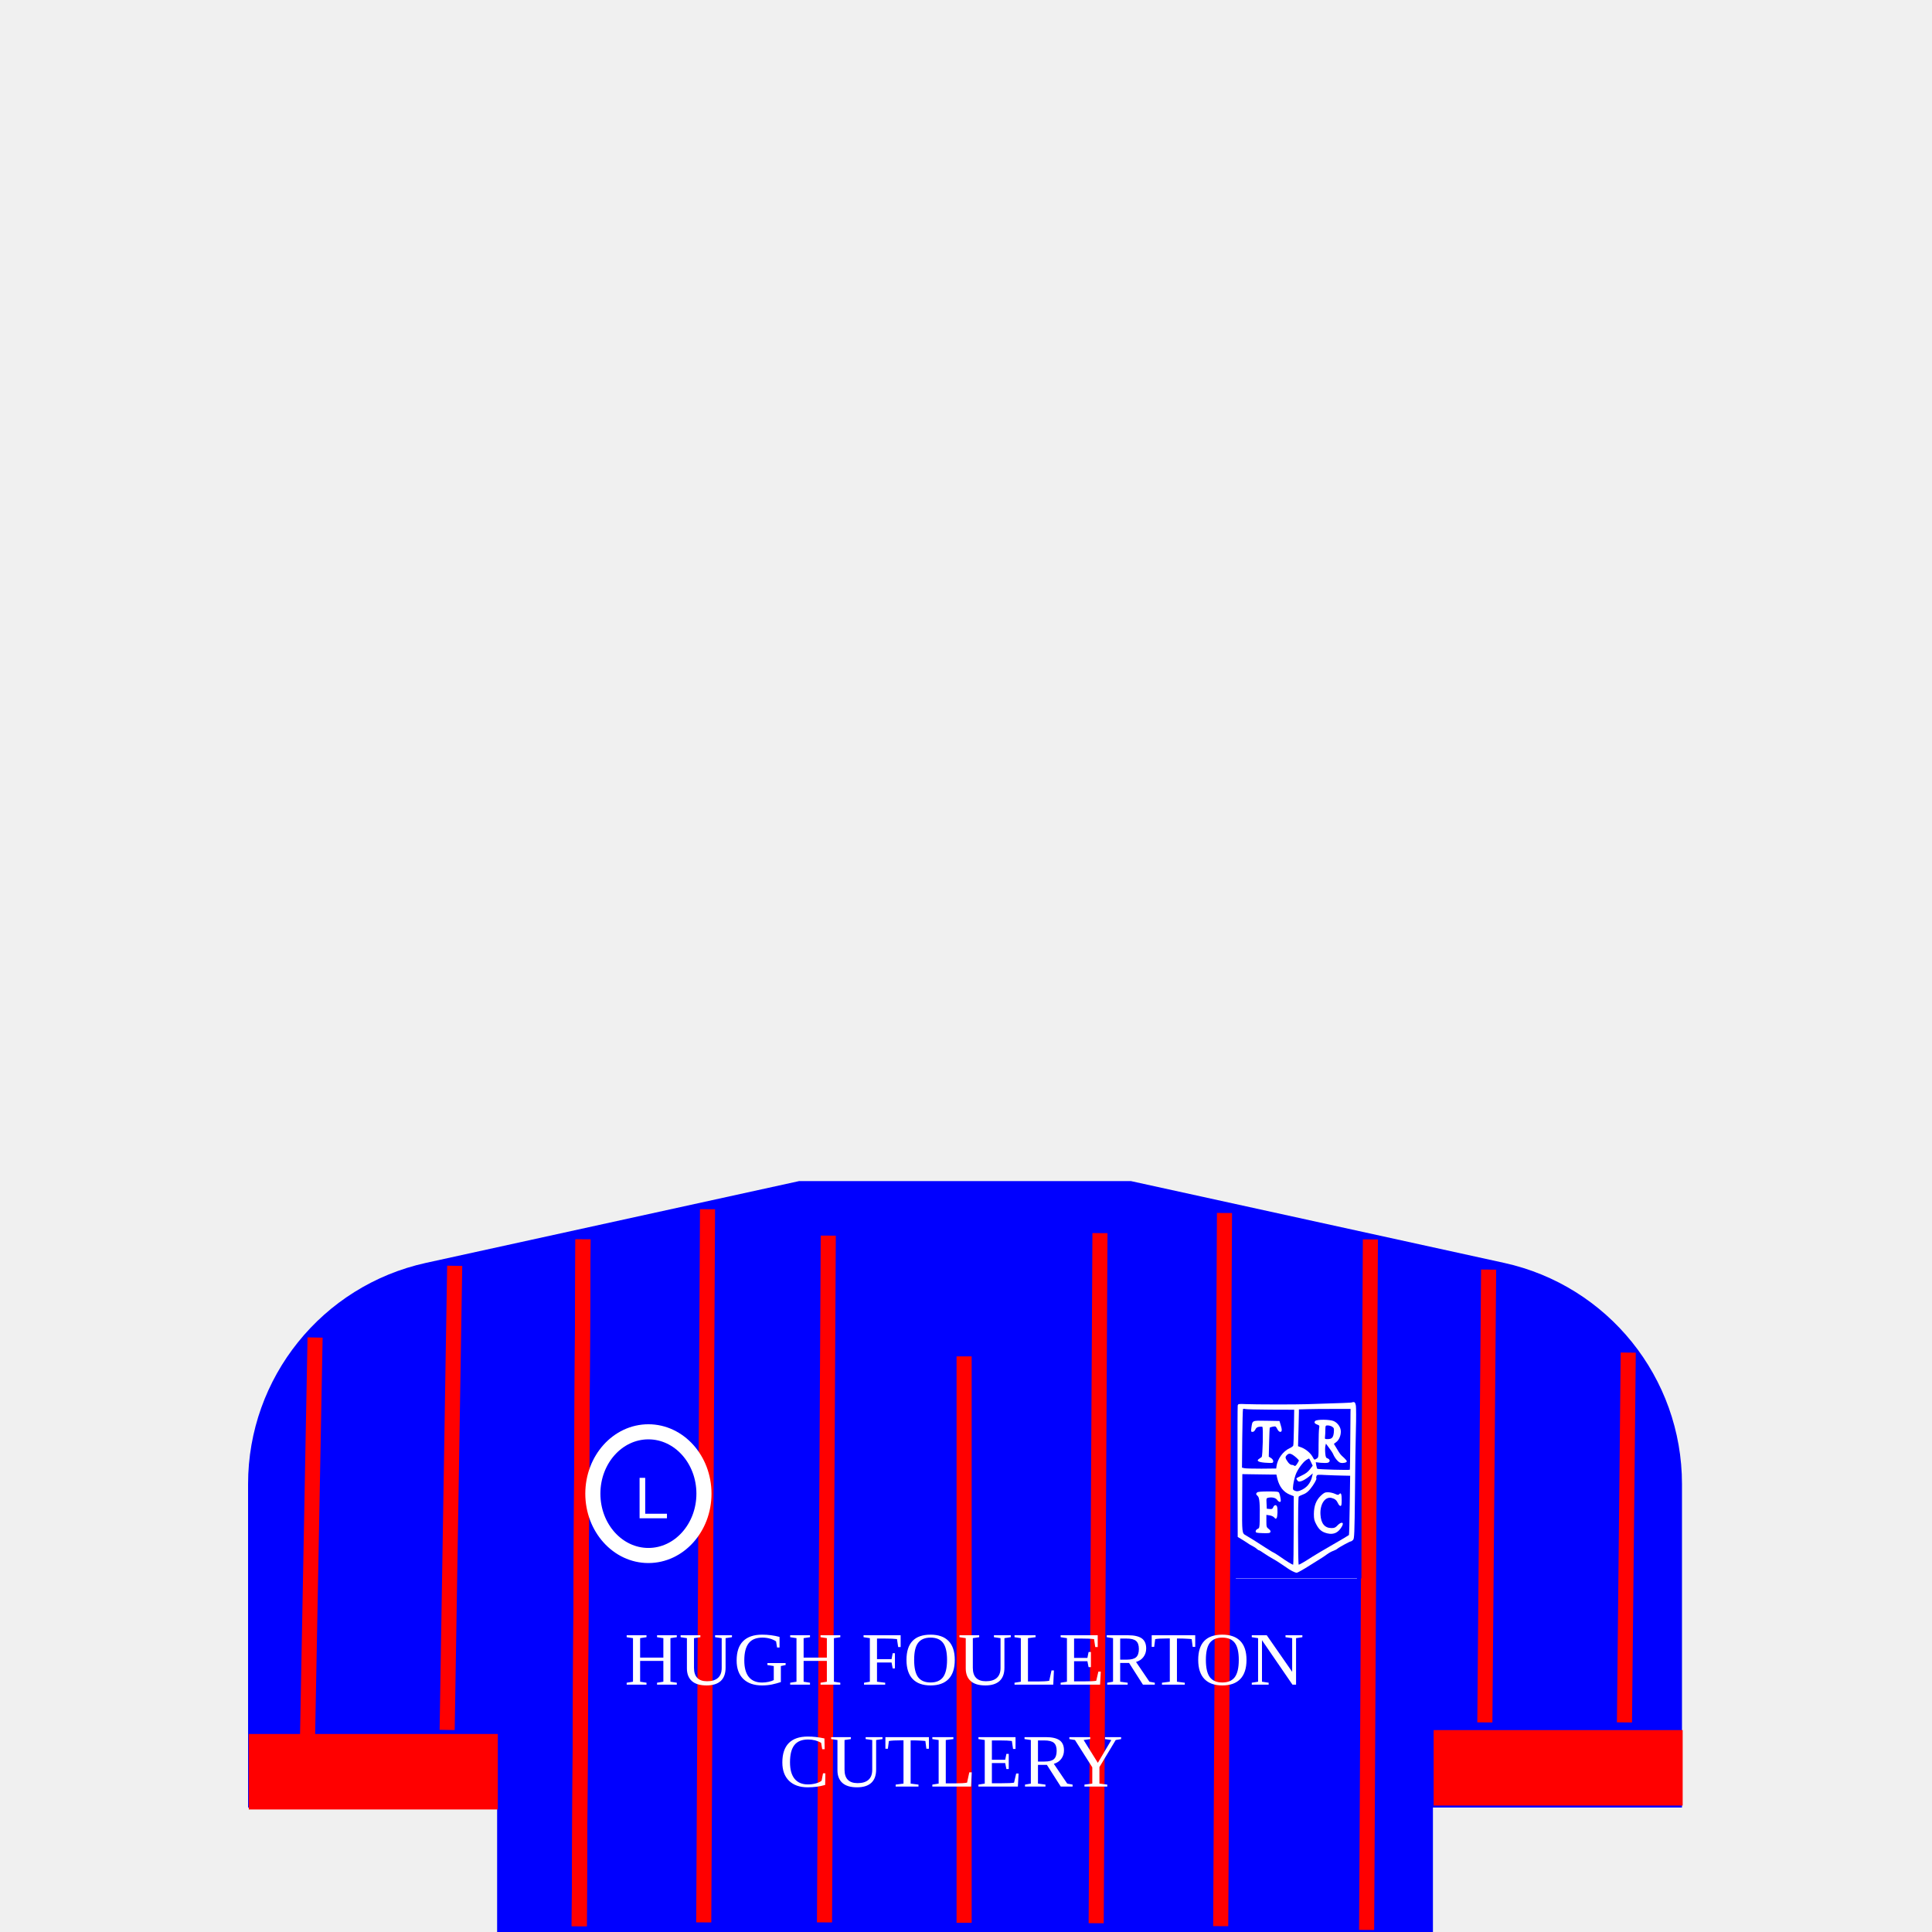
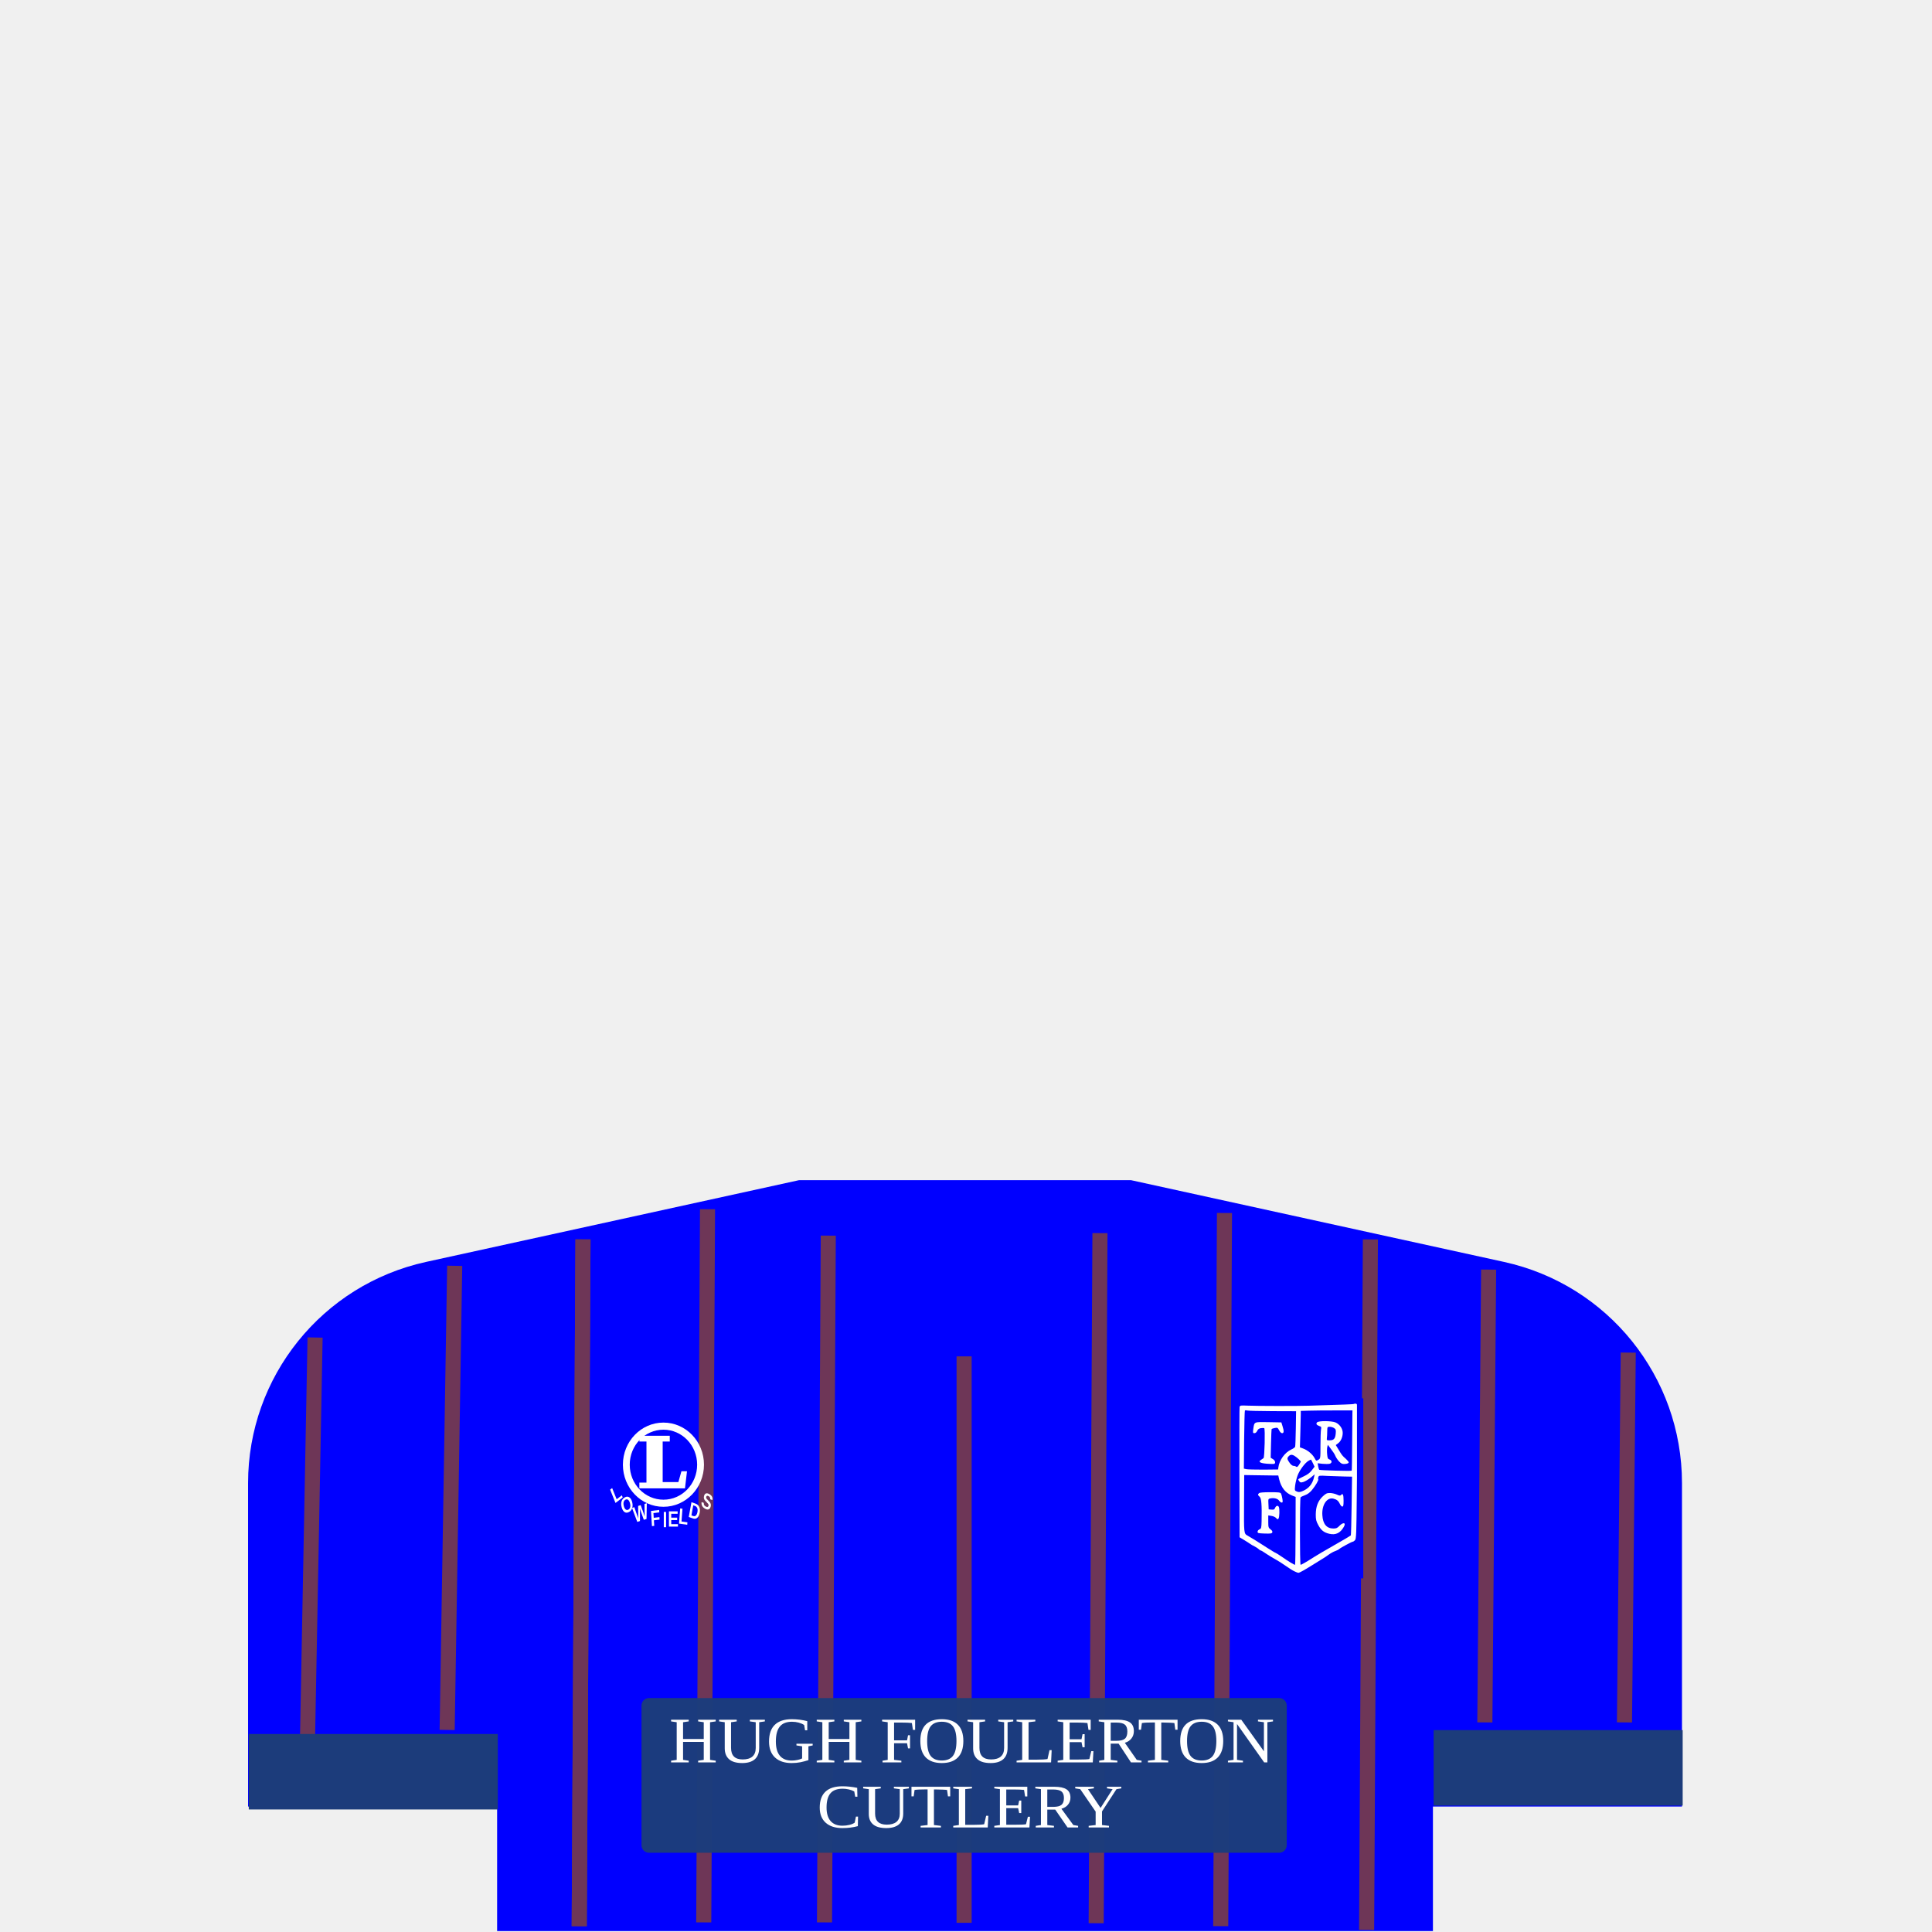
<svg xmlns="http://www.w3.org/2000/svg" width="512" height="512">
-   <g id="shirt">
-     <g id="chest">
-       <path fill="#0000ff" d="m255.742,313.009l44,0l98.846,21.665c27.533,6.035 47.154,30.421 47.154,58.609l0,85.726l-66,0l0,33l-124,0l-124,0l0,-33l-66,0l0,-85.726c0,-28.187 19.621,-52.574 47.154,-58.609l98.846,-21.665l44,0z" />
+   <g id="chest">
+     <path fill="#0000ff" d="m255.742,312.759l44,0l98.846,21.665c27.533,6.035 47.154,30.421 47.154,58.609l0,85.726l-66,0l0,33l-124,0l-124,0l0,-33l-66,0l0,-85.726c0,-28.187 19.621,-52.574 47.154,-58.609l98.846,-21.665l44,0z" id="svg_1" />
+   </g>
+   <rect stroke="null" fill="#ffffff" stroke-width="null" stroke-opacity="null" x="327.5" y="370.898" width="32.111" height="46.944" id="svg_8" />
+   <g id="stripes">
+     <line stroke="#6e3657" fill="none" stroke-width="4" x1="154.5" y1="328.453" x2="153.5" y2="510.453" id="svg_2" />
+     <line stroke="#6e3657" fill="none" stroke-width="4" x1="187.5" y1="320.453" x2="186.5" y2="509.453" id="svg_3" />
+     <line stroke="#6e3657" fill="none" stroke-width="4" x1="219.5" y1="327.453" x2="218.5" y2="509.453" id="svg_4" />
+     <line fill="none" stroke-width="4" x1="255.5" y1="359.453" x2="255.5" y2="509.564" stroke="#6e3657" id="svg_5" />
+     <line stroke="#6e3657" fill="none" stroke-width="4" x1="324.5" y1="321.453" x2="323.5" y2="510.453" id="svg_6" />
+     <line stroke="#6e3657" fill="none" stroke-width="4" x1="363.167" y1="328.453" x2="362.167" y2="511.453" id="svg_7" />
+     <line fill="none" stroke-width="4" x1="291.5" y1="326.786" x2="290.5" y2="509.675" stroke="#6e3657" id="svg_9" />
+     <line stroke="#6e3657" fill="none" stroke-width="4" x1="154.5" y1="328.453" x2="153.5" y2="510.453" id="svg_10" />
+     <line stroke="#6e3657" fill="none" stroke-width="4" x1="120.5" y1="335.453" x2="118.5" y2="458.453" id="svg_11" />
+     <line stroke="#6e3657" fill="none" stroke-width="4" x1="83.5" y1="354.453" x2="81.5" y2="460.453" id="svg_12" />
+     <line stroke="#6e3657" fill="none" stroke-width="4" x1="394.5" y1="336.453" x2="393.5" y2="456.453" id="svg_13" />
+     <line stroke="#6e3657" fill="none" stroke-width="4" x1="431.5" y1="358.453" x2="430.5" y2="456.453" id="svg_14" />
+   </g>
+   <g stroke="null" id="sponsor">
+     <rect stroke="null" id="svg_29" opacity="0.98" fill="#1c3c7b" rx="2" height="41" width="171" y="450" x="170" />
+     <text fill="#ffffff" stroke-width="0" x="167.5" y="466.453" font-size="20" font-family="'Times New Roman', Times, serif" text-anchor="start" xml:space="preserve" id="svg_15" stroke="#ffffff" transform="matrix(0.890821 0 0 0.86381 28.1171 64.1262)">HUGH FOULERTON</text>
+     <text fill="#ffffff" stroke-width="0" x="206.5" y="480.453" font-size="20" font-family="'Times New Roman', Times, serif" text-anchor="start" xml:space="preserve" id="svg_16" stroke="#ffffff" transform="matrix(0.890191 0 0 0.823691 32.6756 88.5503)">CUTLERY</text>
+   </g>
+   <g stroke="null" fill="#0000ff" transform="translate(0 263) scale(0.1 -0.1)" id="svg_17">
+     <path stroke="null" d="m3272.578,-1314.156l0,-238.733l170.1,0l170.1,0l0,238.522l0,238.733l-170.1,0.211l-170.1,0l0,-238.733l0,0l0,-0zm325.684,214.627c0.68,-5.286 0.907,-33.621 0,-62.802c-0.907,-29.392 -2.041,-105.516 -2.495,-169.376c-1.134,-104.036 -1.588,-116.724 -4.99,-120.107c-2.041,-2.115 -4.536,-3.806 -5.67,-3.806c-2.722,0 -32.432,-16.071 -36.288,-19.665c-1.588,-1.48 -6.35,-3.806 -10.433,-5.286c-4.082,-1.269 -11.794,-5.498 -17.01,-9.304c-5.216,-3.806 -11.113,-7.824 -13.381,-9.093c-2.041,-1.057 -17.01,-10.361 -33.113,-20.511c-16.33,-10.361 -31.298,-18.608 -33.34,-18.608c-2.041,0 -7.031,1.692 -10.886,3.806c-8.165,4.229 -7.258,3.595 -26.536,16.705c-8.165,5.709 -19.732,12.899 -26.082,16.282c-6.124,3.383 -16.556,9.727 -23.134,14.168c-6.577,4.652 -12.701,8.247 -13.835,8.247c-1.134,0 -3.402,1.48 -5.216,3.383c-1.588,1.692 -6.577,5.075 -10.886,7.189c-4.536,2.115 -10.206,5.498 -12.701,7.401c-2.495,1.692 -9.526,6.344 -15.876,10.15l-11.34,6.767l-0.454,170.222c-0.227,93.675 0,172.336 0.454,174.874c1.134,4.441 2.041,4.652 21.092,3.806c22.68,-1.057 132.451,-1.269 162.615,-0.211c96.163,2.96 118.163,3.806 118.843,4.652c0.454,0.423 2.722,0.846 4.99,0.846c2.948,0 4.309,-2.326 5.67,-9.727l-0,0z" id="svg_18" />
+     <path stroke="null" d="m3299.114,-1108.198c-0.68,-0.846 -1.588,-35.947 -2.041,-77.604l-0.68,-76.124l6.124,-1.48c3.402,-0.846 23.814,-1.269 45.36,-1.269l39.236,0.423l0.68,5.286c2.495,19.665 17.237,39.965 34.474,47.789c4.99,2.115 9.526,5.498 9.979,7.189c0.68,1.692 1.361,23.683 1.814,48.635l0.68,45.463l-62.37,0.211c-34.247,0.211 -64.638,0.846 -67.359,1.692c-2.722,0.846 -5.443,0.634 -5.897,-0.211zm99.565,-40.811c4.309,-13.322 4.082,-19.031 -0.907,-19.031c-2.495,0 -5.67,2.96 -7.938,7.612c-3.629,6.978 -4.536,7.401 -11.34,6.132c-3.856,-0.846 -7.711,-1.903 -8.392,-2.537c-0.454,-0.423 -1.361,-17.762 -1.814,-38.696l-0.907,-37.639l5.897,-3.595c5.897,-3.595 7.938,-10.15 3.856,-12.476c-1.134,-0.634 -9.979,-0.634 -19.505,0.211c-18.598,1.48 -24.041,5.075 -15.649,10.361c2.268,1.48 5.443,3.595 6.577,4.652c2.722,2.115 4.536,77.816 1.814,79.296c-0.907,0.423 -4.99,0.634 -8.618,0c-4.99,-0.634 -7.938,-2.749 -9.979,-7.189c-1.814,-3.806 -4.536,-6.132 -7.484,-6.132c-4.082,0 -4.309,0.846 -2.948,11.207c2.948,19.454 1.134,18.608 40.144,17.974l34.247,-0.634l2.948,-9.515l-0,0z" id="svg_19" />
+     <path stroke="null" d="m3469.44,-1108.409l-22.226,-0.634l0,-7.824c0,-4.229 -0.68,-26.009 -1.134,-48.212l-1.134,-40.599l8.845,-3.172c11.794,-4.441 24.494,-15.013 29.938,-25.163c4.309,-8.035 4.536,-8.035 9.979,-4.652c5.67,3.383 5.67,3.595 5.67,37.639c0,18.608 0.68,37.639 1.361,41.868c1.361,7.189 0.907,8.247 -4.309,9.938c-7.484,2.749 -9.526,5.921 -6.124,9.727c4.082,4.652 38.783,4.229 49.216,-0.211c10.886,-4.863 18.824,-16.494 18.824,-27.489c0,-11.207 -4.99,-22.626 -12.474,-27.912l-5.897,-4.441l7.484,-12.264c8.845,-14.802 9.979,-16.282 19.505,-24.529c3.856,-3.595 7.258,-7.612 7.258,-9.093c0,-3.172 -9.752,-5.498 -16.783,-3.806c-5.67,1.269 -15.196,12.476 -19.278,22.414c-1.134,2.96 -6.124,10.573 -10.886,16.705l-8.392,11.207l-1.588,-6.555c-0.68,-3.383 -0.907,-11.842 -0.227,-18.397c0.907,-10.361 1.814,-12.476 6.35,-13.956c7.258,-2.749 7.031,-9.727 -0.227,-11.419c-2.948,-0.634 -11.34,-0.634 -18.371,0l-12.928,1.48l1.361,-8.035c0.68,-4.229 2.041,-8.458 2.722,-9.304c1.814,-1.48 85.277,-3.806 86.184,-2.326c0.454,0.634 0.907,32.987 1.134,71.895c0.227,38.908 0.68,74.644 0.68,79.296l0.227,8.458l-46.267,0c-25.628,0 -56.473,-0.211 -68.493,-0.634l0,0l-0,0z" id="svg_20" />
+     <path stroke="null" d="m3517.295,-1163.176c0,-6.767 -0.454,-14.802 -0.907,-17.974c-0.68,-5.498 -0.227,-5.921 6.577,-5.921c11.567,0 15.422,4.018 16.783,17.339c0.907,10.361 0.454,12.053 -4.309,15.225c-2.948,1.903 -8.165,3.383 -11.567,3.383c-6.124,0 -6.35,-0.211 -6.577,-12.053l0,-0l0,-0z" id="svg_21" />
+     <path stroke="null" d="m3414.782,-1229.573c-4.536,-4.863 -3.856,-7.824 3.629,-18.185c2.948,-4.018 7.031,-6.978 9.526,-6.978c2.722,0 5.897,-1.057 7.258,-2.326c1.588,-1.48 3.856,-0.211 7.258,5.075c2.495,4.018 4.763,7.824 4.763,8.458c0,1.903 -9.526,10.784 -15.876,14.802c-7.258,4.652 -11.794,4.441 -16.556,-0.846l0,0z" id="svg_22" />
+     <path stroke="null" d="m3467.399,-1241.415c-9.072,-5.286 -24.268,-25.798 -29.03,-39.754c-2.495,-6.978 -5.216,-18.608 -6.124,-25.798c-1.361,-12.687 -1.361,-13.322 4.309,-15.648c4.536,-1.903 7.484,-1.903 13.381,0.211c17.464,6.555 28.35,19.031 32.432,37.851l1.588,7.401l-10.66,-8.881c-5.897,-4.652 -14.288,-9.727 -18.824,-11.207c-7.031,-2.115 -8.392,-1.903 -11.113,1.48c-1.588,2.115 -2.948,4.441 -2.948,5.286c0,0.634 6.35,4.229 14.288,7.824c10.206,4.652 16.33,9.304 21.773,16.282l7.258,9.515l-4.536,9.515c-2.495,5.286 -4.763,9.515 -5.216,9.304c-0.454,0 -3.402,-1.692 -6.577,-3.383l0,0l0,0z" id="svg_23" />
+     <path stroke="null" d="m3297.299,-1279.054c0,0 -0.227,-34.044 -0.454,-75.49c-0.454,-78.873 -0.454,-79.719 9.299,-85.005c7.031,-3.806 31.979,-19.242 53.071,-32.987c10.886,-6.978 20.412,-12.687 21.319,-12.687c0.68,0 8.618,-5.075 17.69,-11.207c15.876,-11.207 31.298,-20.511 33.793,-20.511c0.68,0 1.361,40.388 1.361,89.869l0.227,90.08l-9.752,3.806c-17.464,6.978 -28.35,20.723 -33.793,42.291l-2.495,10.784l-17.237,0c-9.526,0 -29.711,0.423 -45.133,0.634c-15.196,0.211 -27.67,0.423 -27.896,0.423l0,-0l-0,-0zm97.524,-49.058c1.134,-2.115 2.722,-8.247 3.629,-13.745c1.361,-8.247 0.907,-10.15 -1.814,-10.15c-1.814,0 -4.99,2.326 -6.804,5.075c-3.856,5.498 -12.928,7.824 -22.68,6.132c-6.35,-1.269 -6.35,-1.269 -5.67,-15.225l0.68,-13.956l7.484,-0.634c6.124,-0.634 7.711,0.211 9.526,4.652c2.495,6.132 7.938,7.189 9.979,2.115c2.268,-5.286 1.588,-27.066 -0.907,-30.45c-2.041,-2.749 -2.948,-2.537 -6.35,1.269c-2.041,2.537 -7.711,5.075 -12.247,5.709l-8.618,1.269l0,-16.282c0,-15.013 0.454,-16.494 6.124,-20.723c4.082,-2.96 5.443,-5.498 4.536,-8.035c-1.361,-2.96 -4.309,-3.383 -20.185,-2.96c-17.01,0.634 -18.824,1.057 -18.824,4.863c0,2.326 2.268,5.075 5.216,6.344c4.536,1.903 4.99,3.595 5.443,21.146c0.907,44.617 -0.454,60.899 -5.216,65.128c-4.99,4.441 -5.216,6.132 -1.588,9.515c1.814,1.692 11.567,2.537 29.484,2.537c22.907,0 26.989,-0.423 28.804,-3.595l-0,0l-0,-0z" id="svg_24" />
+     <path stroke="null" d="m3493.708,-1284.552c-0.907,-2.326 -0.907,-4.863 -0.227,-5.498c1.814,-1.692 -7.031,-17.128 -16.556,-28.547c-5.67,-6.767 -11.34,-11.207 -18.371,-13.745c-5.67,-1.903 -10.886,-4.652 -11.794,-5.709c-2.495,-3.172 -2.268,-178.891 0,-178.891c2.041,0 17.01,8.67 36.742,21.357c6.804,4.441 31.072,18.608 53.752,31.507c22.907,12.899 41.958,24.317 42.638,25.163c0.454,1.057 1.588,36.37 2.041,78.662l1.134,76.97l-20.866,0.423c-11.567,0.211 -31.298,0.846 -43.999,1.48c-22,1.269 -23.134,1.057 -24.494,-3.172l0,0l0,0zm48.762,-46.097c7.484,-3.383 9.299,-3.595 11.567,-1.057c4.536,5.286 6.577,0.846 6.577,-15.225c0,-12.476 -0.68,-15.648 -3.402,-15.648c-1.814,0 -4.763,3.172 -6.35,6.978c-3.856,8.035 -7.938,11.63 -16.783,13.956c-17.237,4.652 -31.525,-16.282 -29.711,-43.771c1.361,-23.26 11.34,-35.313 29.257,-35.313c7.711,0 10.433,1.269 15.876,6.978c9.979,10.361 18.144,8.881 12.02,-2.115c-9.299,-16.705 -21.546,-22.837 -38.783,-18.82c-14.288,3.383 -21.773,9.304 -29.257,23.26c-5.443,9.938 -6.577,14.379 -6.577,27.701c0.227,21.357 5.897,36.159 18.371,48c8.392,7.824 11.113,9.093 19.051,9.093c5.216,0 13.381,-1.903 18.144,-4.018l0,-0z" id="svg_25" />
+   </g>
+   <g stroke="null" fill="#fff" id="lowfields">
+     <path stroke="null" id="svg_26" d="m175.818,377a10.744,11.158 0 1 1 0,22.317a10.744,11.158 0 0 1 0,-22.317zm0,1.883a8.931,9.275 0 1 0 0,18.551a8.931,9.275 0 0 0 0,-18.551z" fill-rule="evenodd" />
+     <path stroke="null" id="svg_27" d="m169.438,380.487l8.058,0l0,1.534l-1.88,0l0,10.74l4.163,0l0.806,-2.859l1.477,0l-0.537,4.533l-12.087,0l0,-1.534l1.88,0l0,-10.879l-1.88,0l0,-1.534z" />
+     <g stroke="null" id="svg_33" text-anchor="middle" font-weight="900" font-size="7.2" font-family="Arial Narrow, Arial, sans-serif">
+       <text stroke="null" id="svg_34" transform="matrix(0.518561 -0.395891 0.287443 0.714207 -28.4736 178.746)" y="391.816" x="153.987">L</text>
+       <text stroke="null" id="svg_35" transform="matrix(0.553519 -0.29264 0.212476 0.762353 1.41746 144.195)" y="393.073" x="147.664">O</text>
+       <text stroke="null" id="svg_36" transform="matrix(0.577703 -0.183693 0.133373 0.795662 22.3051 115.937)" y="398.522" x="163.843">W</text>
+       <text stroke="null" id="svg_37" transform="matrix(0.590643 -0.0711706 0.0516746 0.813484 52.7782 90.7112)" y="400.37" x="169.847">F</text>
+       <text stroke="null" transform="matrix(0.592899 0 0 0.816591 73.1501 77.2928)" id="svg_38" y="400.975" x="173.835">I</text>
+       <text stroke="null" transform="matrix(0.592899 0 0 0.816591 73.1501 77.2928)" id="svg_39" y="400.775" x="177.535">E</text>
+       <text stroke="null" id="svg_40" transform="matrix(0.589651 0.085357 -0.0619748 0.812118 104.261 61.2877)" y="403.755" x="172.512">L</text>
+       <text stroke="null" id="svg_41" transform="matrix(0.575288 0.197551 -0.143435 0.792335 140.147 48.7097)" y="402.521" x="176.147">D</text>
+       <text stroke="null" id="svg_42" transform="matrix(0.545767 0.319068 -0.231664 0.751676 179.66 39.2547)" y="401.639" x="183.622">S</text>
    </g>
  </g>
-   <g id="logos">
-     <line stroke="#ff0000" fill="none" stroke-width="4" x1="154.5" y1="328.453" x2="153.5" y2="510.453" />
-     <line stroke="#ff0000" fill="none" stroke-width="4" x1="187.5" y1="320.453" x2="186.5" y2="509.453" />
-     <line stroke="#ff0000" fill="none" stroke-width="4" x1="219.5" y1="327.453" x2="218.5" y2="509.453" />
-     <line fill="none" stroke-width="4" x1="255.5" y1="359.453" x2="255.5" y2="509.564" stroke="#ff0000" />
-     <line stroke="#ff0000" fill="none" stroke-width="4" x1="324.5" y1="321.453" x2="323.5" y2="510.453" />
-     <line stroke="#ff0000" fill="none" stroke-width="4" x1="363.167" y1="328.453" x2="362.167" y2="511.453" />
-     <rect fill="#ffffff" stroke-width="null" stroke-opacity="null" x="327.5" y="370.898" width="32.111" height="47.444" stroke="null" />
-     <line fill="none" stroke-width="4" x1="291.5" y1="326.786" x2="290.5" y2="509.675" stroke="#ff0000" />
-     <line stroke="#ff0000" fill="none" stroke-width="4" x1="154.5" y1="328.453" x2="153.5" y2="510.453" />
-     <line stroke="#ff0000" fill="none" stroke-width="4" x1="120.5" y1="335.453" x2="118.5" y2="458.453" />
-     <line stroke="#ff0000" fill="none" stroke-width="4" x1="83.5" y1="354.453" x2="81.5" y2="460.453" />
-     <line stroke="#ff0000" fill="none" stroke-width="4" x1="394.5" y1="336.453" x2="393.5" y2="456.453" />
-     <line stroke="#ff0000" fill="none" stroke-width="4" x1="431.5" y1="358.453" x2="430.5" y2="456.453" />
-     <text stroke="#ffffff" fill="#ffffff" stroke-width="0" x="165.5" y="446.453" font-size="20" font-family="'Times New Roman', Times, serif" text-anchor="start" xml:space="preserve">HUGH FOULERTON</text>
-     <text stroke="#ffffff" fill="#ffffff" stroke-width="0" x="206.5" y="473.453" font-size="20" font-family="'Times New Roman', Times, serif" text-anchor="start" xml:space="preserve">CUTLERY</text>
-     <g fill="#0000ff" transform="translate(0,263) scale(0.1,-0.1) " stroke="null">
-       <path d="m3267.578,-1312.031l0,-240.858l170.1,0l170.1,0l0,240.645l0,240.858l-170.1,0.213l-170.1,0l0,-240.858l0,0l0,-0zm325.684,216.538c0.68,-5.333 0.907,-33.921 0,-63.361c-0.907,-29.654 -2.041,-106.456 -2.495,-170.884c-1.134,-104.962 -1.588,-117.763 -4.99,-121.176c-2.041,-2.133 -4.536,-3.84 -5.67,-3.84c-2.722,0 -32.432,-16.214 -36.288,-19.84c-1.588,-1.493 -6.35,-3.84 -10.433,-5.333c-4.082,-1.28 -11.794,-5.547 -17.01,-9.387c-5.216,-3.84 -11.113,-7.894 -13.381,-9.174c-2.041,-1.067 -17.01,-10.454 -33.113,-20.694c-16.33,-10.454 -31.298,-18.774 -33.34,-18.774c-2.041,0 -7.031,1.707 -10.886,3.84c-8.165,4.267 -7.258,3.627 -26.536,16.854c-8.165,5.76 -19.732,13.014 -26.082,16.427c-6.124,3.413 -16.556,9.814 -23.134,14.294c-6.577,4.693 -12.701,8.32 -13.835,8.32c-1.134,0 -3.402,1.493 -5.216,3.413c-1.588,1.707 -6.577,5.12 -10.886,7.253c-4.536,2.133 -10.206,5.547 -12.701,7.467c-2.495,1.707 -9.526,6.4 -15.876,10.24l-11.34,6.827l-0.454,171.737c-0.227,94.509 0,173.87 0.454,176.43c1.134,4.48 2.041,4.693 21.092,3.84c22.68,-1.067 132.451,-1.28 162.615,-0.213c96.163,2.987 118.163,3.84 118.843,4.693c0.454,0.427 2.722,0.853 4.99,0.853c2.948,0 4.309,-2.347 5.67,-9.814l-0,0z" stroke="null" />
-       <path d="m3294.114,-1104.239c-0.68,-0.853 -1.588,-36.267 -2.041,-78.295l-0.68,-76.802l6.124,-1.493c3.402,-0.853 23.814,-1.28 45.36,-1.28l39.236,0.427l0.68,5.333c2.495,19.84 17.237,40.321 34.474,48.214c4.99,2.133 9.526,5.547 9.979,7.253c0.68,1.707 1.361,23.894 1.814,49.068l0.68,45.868l-62.37,0.213c-34.247,0.213 -64.638,0.853 -67.359,1.707c-2.722,0.853 -5.443,0.64 -5.897,-0.213zm99.565,-41.174c4.309,-13.44 4.082,-19.2 -0.907,-19.2c-2.495,0 -5.67,2.987 -7.938,7.68c-3.629,7.04 -4.536,7.467 -11.34,6.187c-3.856,-0.853 -7.711,-1.92 -8.392,-2.56c-0.454,-0.427 -1.361,-17.92 -1.814,-39.041l-0.907,-37.974l5.897,-3.627c5.897,-3.627 7.938,-10.24 3.856,-12.587c-1.134,-0.64 -9.979,-0.64 -19.505,0.213c-18.598,1.493 -24.041,5.12 -15.649,10.454c2.268,1.493 5.443,3.627 6.577,4.693c2.722,2.133 4.536,78.508 1.814,80.002c-0.907,0.427 -4.99,0.64 -8.618,0c-4.99,-0.64 -7.938,-2.773 -9.979,-7.253c-1.814,-3.84 -4.536,-6.187 -7.484,-6.187c-4.082,0 -4.309,0.853 -2.948,11.307c2.948,19.627 1.134,18.774 40.144,18.134l34.247,-0.64l2.948,-9.6l-0,0z" stroke="null" />
-       <path d="m3464.44,-1104.453l-22.226,-0.64l0,-7.894c0,-4.267 -0.68,-26.241 -1.134,-48.641l-1.134,-40.961l8.845,-3.2c11.794,-4.48 24.494,-15.147 29.938,-25.387c4.309,-8.107 4.536,-8.107 9.979,-4.693c5.67,3.413 5.67,3.627 5.67,37.974c0,18.774 0.68,37.974 1.361,42.241c1.361,7.253 0.907,8.32 -4.309,10.027c-7.484,2.773 -9.526,5.973 -6.124,9.814c4.082,4.693 38.783,4.267 49.216,-0.213c10.886,-4.907 18.824,-16.64 18.824,-27.734c0,-11.307 -4.99,-22.827 -12.474,-28.161l-5.897,-4.48l7.484,-12.374c8.845,-14.934 9.979,-16.427 19.505,-24.747c3.856,-3.627 7.258,-7.68 7.258,-9.174c0,-3.2 -9.752,-5.547 -16.783,-3.84c-5.67,1.28 -15.196,12.587 -19.278,22.614c-1.134,2.987 -6.124,10.667 -10.886,16.854l-8.392,11.307l-1.588,-6.613c-0.68,-3.413 -0.907,-11.947 -0.227,-18.56c0.907,-10.454 1.814,-12.587 6.35,-14.08c7.258,-2.773 7.031,-9.814 -0.227,-11.52c-2.948,-0.64 -11.34,-0.64 -18.371,0l-12.928,1.493l1.361,-8.107c0.68,-4.267 2.041,-8.534 2.722,-9.387c1.814,-1.493 85.277,-3.84 86.184,-2.347c0.454,0.64 0.907,33.281 1.134,72.535c0.227,39.254 0.68,75.308 0.68,80.002l0.227,8.534l-46.267,0c-25.628,0 -56.473,-0.213 -68.493,-0.64l0,0l-0,0z" stroke="null" />
-       <path d="m3512.295,-1159.707c0,-6.827 -0.454,-14.934 -0.907,-18.134c-0.68,-5.547 -0.227,-5.973 6.577,-5.973c11.567,0 15.422,4.053 16.783,17.494c0.907,10.454 0.454,12.16 -4.309,15.36c-2.948,1.92 -8.165,3.413 -11.567,3.413c-6.124,0 -6.35,-0.213 -6.577,-12.16l0,-0l0,-0z" stroke="null" />
-       <path d="m3409.782,-1226.695c-4.536,-4.907 -3.856,-7.894 3.629,-18.347c2.948,-4.053 7.031,-7.04 9.526,-7.04c2.722,0 5.897,-1.067 7.258,-2.347c1.588,-1.493 3.856,-0.213 7.258,5.12c2.495,4.053 4.763,7.894 4.763,8.534c0,1.92 -9.526,10.88 -15.876,14.934c-7.258,4.693 -11.794,4.48 -16.556,-0.853l0,0z" stroke="null" />
-       <path d="m3462.399,-1238.642c-9.072,-5.333 -24.268,-26.027 -29.03,-40.108c-2.495,-7.04 -5.216,-18.774 -6.124,-26.027c-1.361,-12.8 -1.361,-13.44 4.309,-15.787c4.536,-1.92 7.484,-1.92 13.381,0.213c17.464,6.613 28.35,19.2 32.432,38.187l1.588,7.467l-10.66,-8.96c-5.897,-4.693 -14.288,-9.814 -18.824,-11.307c-7.031,-2.133 -8.392,-1.92 -11.113,1.493c-1.588,2.133 -2.948,4.48 -2.948,5.333c0,0.64 6.35,4.267 14.288,7.894c10.206,4.693 16.33,9.387 21.773,16.427l7.258,9.6l-4.536,9.6c-2.495,5.333 -4.763,9.6 -5.216,9.387c-0.454,0 -3.402,-1.707 -6.577,-3.413l0,0l0,0z" stroke="null" />
-       <path d="m3292.3,-1276.616c0,0 -0.227,-34.347 -0.454,-76.162c-0.454,-79.575 -0.454,-80.428 9.299,-85.762c7.031,-3.84 31.979,-19.414 53.071,-33.281c10.886,-7.04 20.412,-12.8 21.319,-12.8c0.68,0 8.618,-5.12 17.69,-11.307c15.876,-11.307 31.298,-20.694 33.793,-20.694c0.68,0 1.361,40.748 1.361,90.669l0.227,90.882l-9.752,3.84c-17.464,7.04 -28.35,20.907 -33.793,42.668l-2.495,10.88l-17.237,0c-9.526,0 -29.711,0.427 -45.133,0.64c-15.196,0.213 -27.67,0.427 -27.896,0.427l0,-0l-0,-0zm97.524,-49.494c1.134,-2.133 2.722,-8.32 3.629,-13.867c1.361,-8.32 0.907,-10.24 -1.814,-10.24c-1.814,0 -4.99,2.347 -6.804,5.12c-3.856,5.547 -12.928,7.894 -22.68,6.187c-6.35,-1.28 -6.35,-1.28 -5.67,-15.36l0.68,-14.08l7.484,-0.64c6.124,-0.64 7.711,0.213 9.526,4.693c2.495,6.187 7.938,7.253 9.979,2.133c2.268,-5.333 1.588,-27.307 -0.907,-30.721c-2.041,-2.773 -2.948,-2.56 -6.35,1.28c-2.041,2.56 -7.711,5.12 -12.247,5.76l-8.618,1.28l0,-16.427c0,-15.147 0.454,-16.64 6.124,-20.907c4.082,-2.987 5.443,-5.547 4.536,-8.107c-1.361,-2.987 -4.309,-3.413 -20.185,-2.987c-17.01,0.64 -18.824,1.067 -18.824,4.907c0,2.347 2.268,5.12 5.216,6.4c4.536,1.92 4.99,3.627 5.443,21.334c0.907,45.014 -0.454,61.441 -5.216,65.708c-4.99,4.48 -5.216,6.187 -1.588,9.6c1.814,1.707 11.567,2.56 29.484,2.56c22.907,0 26.989,-0.427 28.804,-3.627l-0,0l-0,-0z" stroke="null" />
-       <path d="m3488.708,-1282.163c-0.907,-2.347 -0.907,-4.907 -0.227,-5.547c1.814,-1.707 -7.031,-17.28 -16.556,-28.801c-5.67,-6.827 -11.34,-11.307 -18.371,-13.867c-5.67,-1.92 -10.886,-4.693 -11.794,-5.76c-2.495,-3.2 -2.268,-180.484 0,-180.484c2.041,0 17.01,8.747 36.742,21.547c6.804,4.48 31.072,18.774 53.752,31.787c22.907,13.014 41.958,24.534 42.638,25.387c0.454,1.067 1.588,36.694 2.041,79.362l1.134,77.655l-20.866,0.427c-11.567,0.213 -31.298,0.853 -43.999,1.493c-22,1.28 -23.134,1.067 -24.494,-3.2l0,0l0,0zm48.762,-46.508c7.484,-3.413 9.299,-3.627 11.567,-1.067c4.536,5.333 6.577,0.853 6.577,-15.36c0,-12.587 -0.68,-15.787 -3.402,-15.787c-1.814,0 -4.763,3.2 -6.35,7.04c-3.856,8.107 -7.938,11.734 -16.783,14.08c-17.237,4.693 -31.525,-16.427 -29.711,-44.161c1.361,-23.467 11.34,-35.627 29.257,-35.627c7.711,0 10.433,1.28 15.876,7.04c9.979,10.454 18.144,8.96 12.02,-2.133c-9.299,-16.854 -21.546,-23.04 -38.783,-18.987c-14.288,3.413 -21.773,9.387 -29.257,23.467c-5.443,10.027 -6.577,14.507 -6.577,27.947c0.227,21.547 5.897,36.481 18.371,48.428c8.392,7.894 11.113,9.174 19.051,9.174c5.216,0 13.381,-1.92 18.144,-4.053l0,-0z" stroke="null" />
+   <g id="sleeves">
+     <g id="svg_28">
+       <path stroke="null" d="m131.929,479.525l-66,0l0,-20l66,0l0,20z" fill="#1c3c7b" id="svg_30" />
    </g>
-     <ellipse fill="none" stroke-width="4" fill-opacity="null" cx="171.833" cy="395.833" rx="14.722" ry="16.389" stroke="#ffffff" />
-     <text fill="#ffffff" stroke-width="0" stroke-opacity="null" fill-opacity="null" x="168.5" y="402.111" font-size="20" font-family="Helvetica, Arial, sans-serif" text-anchor="start" xml:space="preserve" transform="matrix(0.8002501,0,0,0.7351995,33.38009,106.7312) " stroke="#ffffff">L</text>
-   </g>
-   <g id="sleeves">
-     <g>
-       <path stroke="null" d="m131.929,479.525l-66,0l0,-20l66,0l0,20z" fill="#ff0000" />
-     </g>
-     <g>
-       <path stroke="null" fill="#ff0000" d="m379.927,458.492l66,0l0,20l-66,0l0,-20z" />
+     <g id="svg_31">
+       <path stroke="null" fill="#1c3c7b" d="m379.927,458.492l66,0l0,20l-66,0l0,-20z" id="svg_32" />
    </g>
  </g>
</svg>
